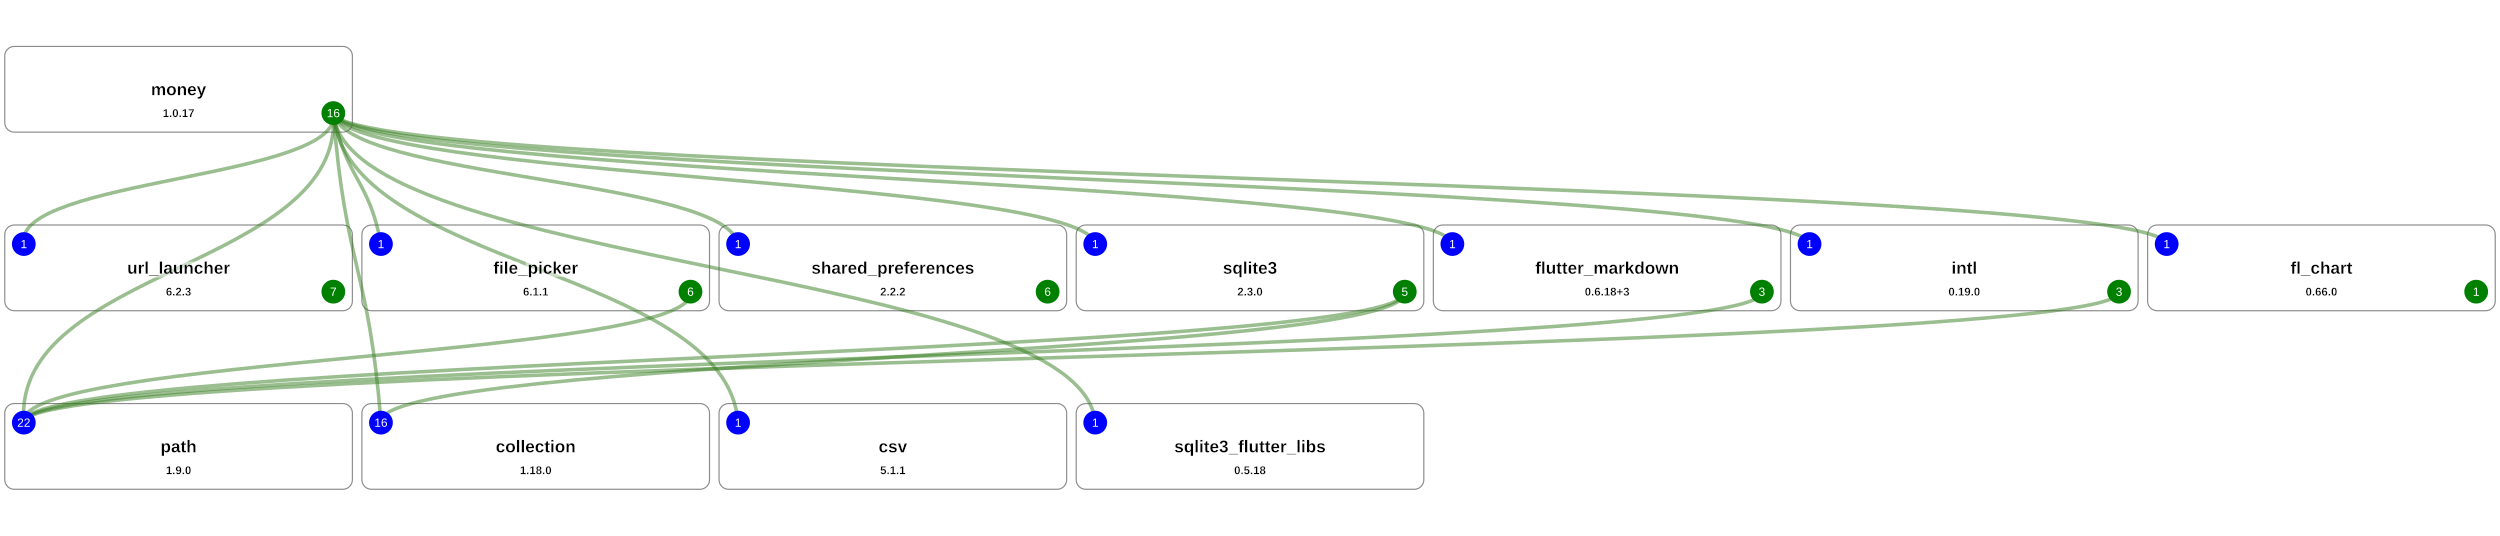
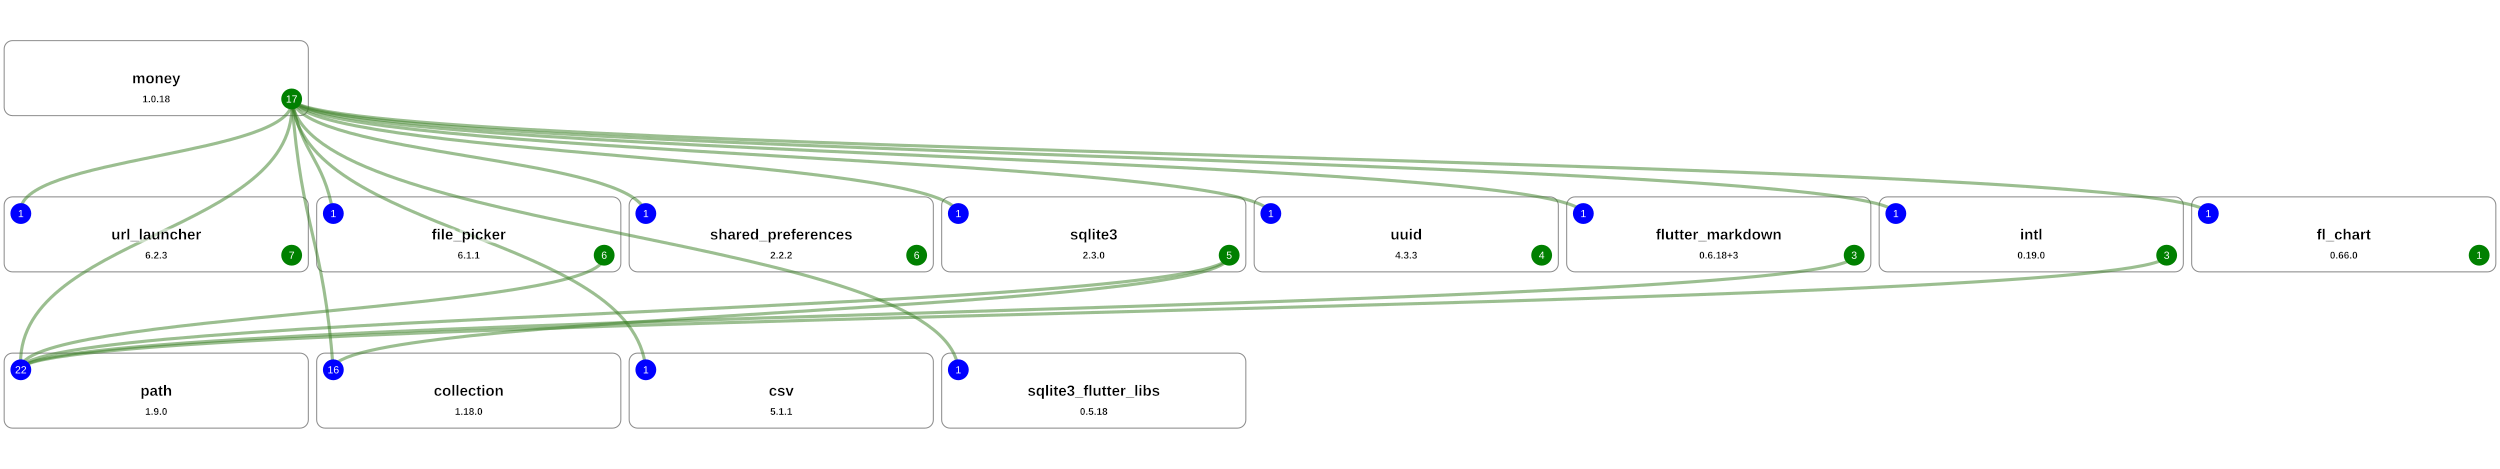
- <svg xmlns="http://www.w3.org/2000/svg" width="2100" height="450" font-family="Arial, Helvetica, sans-serif">
+ <svg xmlns="http://www.w3.org/2000/svg" width="2400" height="450" font-family="Arial, Helvetica, sans-serif">
  <style>
    .layerRectangle {
      stroke: black;
      stroke-dasharray: 5,5;
      fill: url('#layers')
    }
    .layerText {
      fill: purple;
      font-size: 150%;
      filter: url(#outlineWhite);
    }
    .nodeFolder {
      fill: #aaaaaa;
      opacity: 0.3;
      stroke: whitesmoke;
    }
    .nodeFile {
      fill: #ffffff;
      opacity: 0.9;
      stroke: gray;
    }
    .folderName {
      font-size: 180%;
      fill : white;
      font-weight: bolder;
      text-anchor: start;
      letter-spacing : 1px;
      dominant-baseline: hanging;
      filter: url(#shadow);
    }
    .nodeName {
      fill : black;
      font-weight: bold;
      text-anchor: middle;
      dominant-baseline: central;
      filter: url(#outlineWhite);
    }
    .line {
      fill : none;
      stroke-width: 3;
      opacity: 0.5;
    }
    .line:hover {
      stroke-width: 6;
      opacity: 1;
    }
</style>
  <defs id="idSvgDef">
    <linearGradient id="layers" gradientTransform="rotate(90)">
      <stop offset="0%" stop-color="#691872" stop-opacity="0.1" />
      <stop offset="100%" stop-color="#691872" stop-opacity="0.3" />
    </linearGradient>
    <filter id="shadow">
      <feGaussianBlur in="SourceAlpha" stdDeviation="2" />
      <feOffset dx="1" dy="1" result="offsetblur" />
      <feFlood flood-color="black" />
      <feComposite in2="offsetblur" operator="in" />
      <feMerge>
        <feMergeNode />
        <feMergeNode in="SourceGraphic" />
      </feMerge>
    </filter>
    <filter id="outlineWhite">
      <feMorphology in="SourceAlpha" result="DILATED" operator="dilate" radius="2" />
      <feFlood flood-color="white" flood-opacity="0.5" result="WHITE" />
      <feComposite in="WHITE" in2="DILATED" operator="in" result="OUTLINE" />
      <feMerge>
        <feMergeNode in="OUTLINE" />
        <feMergeNode in="SourceGraphic" />
      </feMerge>
    </filter>
    <filter id="outlineBlack">
      <feMorphology in="SourceAlpha" result="DILATED" operator="dilate" radius="2" />
      <feFlood flood-color="black" flood-opacity="0.5" result="BLACK" />
      <feComposite in="BLACK" in2="DILATED" operator="in" result="OUTLINE" />
      <feMerge>
        <feMergeNode in="OUTLINE" />
        <feMergeNode in="SourceGraphic" />
      </feMerge>
    </filter>
    <marker id="lineEnd" viewBox="0 -5 30 10" refX="12" orient="auto">
      <path d="M0,-16L32,0L0,16" fill="#3058FF" opacity="0.67" />
    </marker>
    <marker id="lineStart" viewBox="0 -4 8 8" refX="4" orient="auto">
      <circle cx="4" r="4" fill="#377E22" />
    </marker>
  </defs>
  <rect width="100%" height="100%" fill="white" />
  <rect width="100%" height="100%" fill="white" />
  <g id="Node_file_picker">
    <rect x="304" y="189" width="292" height="72" rx="8" ry="8" class="nodeFile" />
  </g>
  <g id="Node_path">
    <rect x="4" y="339" width="292" height="72" rx="8" ry="8" class="nodeFile" />
  </g>
  <g id="Node_flutter_markdown">
-     <rect x="1204" y="189" width="292" height="72" rx="8" ry="8" class="nodeFile" />
+     <rect x="1504" y="189" width="292" height="72" rx="8" ry="8" class="nodeFile" />
  </g>
  <g id="Node_intl">
-     <rect x="1504" y="189" width="292" height="72" rx="8" ry="8" class="nodeFile" />
+     <rect x="1804" y="189" width="292" height="72" rx="8" ry="8" class="nodeFile" />
  </g>
  <g id="Node_money">
    <rect x="4" y="39" width="292" height="72" rx="8" ry="8" class="nodeFile" />
  </g>
  <g id="Node_collection">
    <rect x="304" y="339" width="292" height="72" rx="8" ry="8" class="nodeFile" />
  </g>
  <g id="Node_csv">
    <rect x="604" y="339" width="292" height="72" rx="8" ry="8" class="nodeFile" />
  </g>
  <g id="Node_fl_chart">
-     <rect x="1804" y="189" width="292" height="72" rx="8" ry="8" class="nodeFile" />
+     <rect x="2104" y="189" width="292" height="72" rx="8" ry="8" class="nodeFile" />
  </g>
  <g id="Node_shared_preferences">
    <rect x="604" y="189" width="292" height="72" rx="8" ry="8" class="nodeFile" />
  </g>
  <g id="Node_sqlite3">
    <rect x="904" y="189" width="292" height="72" rx="8" ry="8" class="nodeFile" />
  </g>
  <g id="Node_sqlite3_flutter_libs">
    <rect x="904" y="339" width="292" height="72" rx="8" ry="8" class="nodeFile" />
  </g>
  <g id="Node_url_launcher">
    <rect x="4" y="189" width="292" height="72" rx="8" ry="8" class="nodeFile" />
  </g>
+   <g id="Node_uuid">
+     <rect x="1204" y="189" width="292" height="72" rx="8" ry="8" class="nodeFile" />
+   </g>
  <g id="Edges">
    <path class="line" d="M580 245 C 590 300,10 300, 20 355" fill="none" stroke="#377E22">
      </path>
-     <path class="line" d="M1480 245 C 1490 300,10 300, 20 355" fill="none" stroke="#377E22">
-       </path>
    <path class="line" d="M1780 245 C 1790 300,10 300, 20 355" fill="none" stroke="#377E22">
      </path>
+     <path class="line" d="M2080 245 C 2090 300,10 300, 20 355" fill="none" stroke="#377E22">
+       </path>
    <path class="line" d="M280 95 C 290 225,310 225, 320 355" fill="none" stroke="#377E22">
      </path>
    <path class="line" d="M280 95 C 290 225,610 225, 620 355" fill="none" stroke="#377E22">
      </path>
    <path class="line" d="M280 95 C 290 150,310 150, 320 205" fill="none" stroke="#377E22">
      </path>
+     <path class="line" d="M280 95 C 290 150,2110 150, 2120 205" fill="none" stroke="#377E22">
+       </path>
+     <path class="line" d="M280 95 C 290 150,1510 150, 1520 205" fill="none" stroke="#377E22">
+       </path>
    <path class="line" d="M280 95 C 290 150,1810 150, 1820 205" fill="none" stroke="#377E22">
      </path>
+     <path class="line" d="M280 95 C 290 225,10 225, 20 355" fill="none" stroke="#377E22">
+       </path>
+     <path class="line" d="M280 95 C 290 150,610 150, 620 205" fill="none" stroke="#377E22">
+       </path>
+     <path class="line" d="M280 95 C 290 150,910 150, 920 205" fill="none" stroke="#377E22">
+       </path>
+     <path class="line" d="M280 95 C 290 225,910 225, 920 355" fill="none" stroke="#377E22">
+       </path>
+     <path class="line" d="M280 95 C 290 150,10 150, 20 205" fill="none" stroke="#377E22">
+       </path>
    <path class="line" d="M280 95 C 290 150,1210 150, 1220 205" fill="none" stroke="#377E22">
-       </path>
-     <path class="line" d="M280 95 C 290 150,1510 150, 1520 205" fill="none" stroke="#377E22">
-       </path>
-     <path class="line" d="M280 95 C 290 225,10 225, 20 355" fill="none" stroke="#377E22">
-       </path>
-     <path class="line" d="M280 95 C 290 150,610 150, 620 205" fill="none" stroke="#377E22">
-       </path>
-     <path class="line" d="M280 95 C 290 150,910 150, 920 205" fill="none" stroke="#377E22">
-       </path>
-     <path class="line" d="M280 95 C 290 225,910 225, 920 355" fill="none" stroke="#377E22">
-       </path>
-     <path class="line" d="M280 95 C 290 150,10 150, 20 205" fill="none" stroke="#377E22">
      </path>
    <path class="line" d="M1180 245 C 1190 300,310 300, 320 355" fill="none" stroke="#377E22">
      </path>
    <path class="line" d="M1180 245 C 1190 300,10 300, 20 355" fill="none" stroke="#377E22">
      </path>
  </g>
  <g id="Counters_file_picker">
    <g>
      <circle cx="580" cy="245" r="10" fill="green" />
      <text x="580" y="245" fill="white" font-size="10" text-anchor="middle" dominant-baseline="central">6</text>
    </g>
    <g>
      <circle cx="320" cy="205" r="10" fill="blue" />
      <text x="320" y="205" fill="white" font-size="10" text-anchor="middle" dominant-baseline="central">1</text>
    </g>
  </g>
  <g id="Counters_path">
    <g>
      <circle cx="20" cy="355" r="10" fill="blue" />
      <text x="20" y="355" fill="white" font-size="10" text-anchor="middle" dominant-baseline="central">22</text>
    </g>
  </g>
  <g id="Counters_flutter_markdown">
    <g>
+       <circle cx="1780" cy="245" r="10" fill="green" />
+       <text x="1780" y="245" fill="white" font-size="10" text-anchor="middle" dominant-baseline="central">3</text>
+     </g>
+     <g>
+       <circle cx="1520" cy="205" r="10" fill="blue" />
+       <text x="1520" y="205" fill="white" font-size="10" text-anchor="middle" dominant-baseline="central">1</text>
+     </g>
+   </g>
+   <g id="Counters_intl">
+     <g>
+       <circle cx="2080" cy="245" r="10" fill="green" />
+       <text x="2080" y="245" fill="white" font-size="10" text-anchor="middle" dominant-baseline="central">3</text>
+     </g>
+     <g>
+       <circle cx="1820" cy="205" r="10" fill="blue" />
+       <text x="1820" y="205" fill="white" font-size="10" text-anchor="middle" dominant-baseline="central">1</text>
+     </g>
+   </g>
+   <g id="Counters_money">
+     <g>
+       <circle cx="280" cy="95" r="10" fill="green" />
+       <text x="280" y="95" fill="white" font-size="10" text-anchor="middle" dominant-baseline="central">17</text>
+     </g>
+   </g>
+   <g id="Counters_collection">
+     <g>
+       <circle cx="320" cy="355" r="10" fill="blue" />
+       <text x="320" y="355" fill="white" font-size="10" text-anchor="middle" dominant-baseline="central">16</text>
+     </g>
+   </g>
+   <g id="Counters_csv">
+     <g>
+       <circle cx="620" cy="355" r="10" fill="blue" />
+       <text x="620" y="355" fill="white" font-size="10" text-anchor="middle" dominant-baseline="central">1</text>
+     </g>
+   </g>
+   <g id="Counters_fl_chart">
+     <g>
+       <circle cx="2380" cy="245" r="10" fill="green" />
+       <text x="2380" y="245" fill="white" font-size="10" text-anchor="middle" dominant-baseline="central">1</text>
+     </g>
+     <g>
+       <circle cx="2120" cy="205" r="10" fill="blue" />
+       <text x="2120" y="205" fill="white" font-size="10" text-anchor="middle" dominant-baseline="central">1</text>
+     </g>
+   </g>
+   <g id="Counters_shared_preferences">
+     <g>
+       <circle cx="880" cy="245" r="10" fill="green" />
+       <text x="880" y="245" fill="white" font-size="10" text-anchor="middle" dominant-baseline="central">6</text>
+     </g>
+     <g>
+       <circle cx="620" cy="205" r="10" fill="blue" />
+       <text x="620" y="205" fill="white" font-size="10" text-anchor="middle" dominant-baseline="central">1</text>
+     </g>
+   </g>
+   <g id="Counters_sqlite3">
+     <g>
+       <circle cx="1180" cy="245" r="10" fill="green" />
+       <text x="1180" y="245" fill="white" font-size="10" text-anchor="middle" dominant-baseline="central">5</text>
+     </g>
+     <g>
+       <circle cx="920" cy="205" r="10" fill="blue" />
+       <text x="920" y="205" fill="white" font-size="10" text-anchor="middle" dominant-baseline="central">1</text>
+     </g>
+   </g>
+   <g id="Counters_sqlite3_flutter_libs">
+     <g>
+       <circle cx="920" cy="355" r="10" fill="blue" />
+       <text x="920" y="355" fill="white" font-size="10" text-anchor="middle" dominant-baseline="central">1</text>
+     </g>
+   </g>
+   <g id="Counters_url_launcher">
+     <g>
+       <circle cx="280" cy="245" r="10" fill="green" />
+       <text x="280" y="245" fill="white" font-size="10" text-anchor="middle" dominant-baseline="central">7</text>
+     </g>
+     <g>
+       <circle cx="20" cy="205" r="10" fill="blue" />
+       <text x="20" y="205" fill="white" font-size="10" text-anchor="middle" dominant-baseline="central">1</text>
+     </g>
+   </g>
+   <g id="Counters_uuid">
+     <g>
      <circle cx="1480" cy="245" r="10" fill="green" />
-       <text x="1480" y="245" fill="white" font-size="10" text-anchor="middle" dominant-baseline="central">3</text>
+       <text x="1480" y="245" fill="white" font-size="10" text-anchor="middle" dominant-baseline="central">4</text>
    </g>
    <g>
      <circle cx="1220" cy="205" r="10" fill="blue" />
      <text x="1220" y="205" fill="white" font-size="10" text-anchor="middle" dominant-baseline="central">1</text>
-     </g>
-   </g>
-   <g id="Counters_intl">
-     <g>
-       <circle cx="1780" cy="245" r="10" fill="green" />
-       <text x="1780" y="245" fill="white" font-size="10" text-anchor="middle" dominant-baseline="central">3</text>
-     </g>
-     <g>
-       <circle cx="1520" cy="205" r="10" fill="blue" />
-       <text x="1520" y="205" fill="white" font-size="10" text-anchor="middle" dominant-baseline="central">1</text>
-     </g>
-   </g>
-   <g id="Counters_money">
-     <g>
-       <circle cx="280" cy="95" r="10" fill="green" />
-       <text x="280" y="95" fill="white" font-size="10" text-anchor="middle" dominant-baseline="central">16</text>
-     </g>
-   </g>
-   <g id="Counters_collection">
-     <g>
-       <circle cx="320" cy="355" r="10" fill="blue" />
-       <text x="320" y="355" fill="white" font-size="10" text-anchor="middle" dominant-baseline="central">16</text>
-     </g>
-   </g>
-   <g id="Counters_csv">
-     <g>
-       <circle cx="620" cy="355" r="10" fill="blue" />
-       <text x="620" y="355" fill="white" font-size="10" text-anchor="middle" dominant-baseline="central">1</text>
-     </g>
-   </g>
-   <g id="Counters_fl_chart">
-     <g>
-       <circle cx="2080" cy="245" r="10" fill="green" />
-       <text x="2080" y="245" fill="white" font-size="10" text-anchor="middle" dominant-baseline="central">1</text>
-     </g>
-     <g>
-       <circle cx="1820" cy="205" r="10" fill="blue" />
-       <text x="1820" y="205" fill="white" font-size="10" text-anchor="middle" dominant-baseline="central">1</text>
-     </g>
-   </g>
-   <g id="Counters_shared_preferences">
-     <g>
-       <circle cx="880" cy="245" r="10" fill="green" />
-       <text x="880" y="245" fill="white" font-size="10" text-anchor="middle" dominant-baseline="central">6</text>
-     </g>
-     <g>
-       <circle cx="620" cy="205" r="10" fill="blue" />
-       <text x="620" y="205" fill="white" font-size="10" text-anchor="middle" dominant-baseline="central">1</text>
-     </g>
-   </g>
-   <g id="Counters_sqlite3">
-     <g>
-       <circle cx="1180" cy="245" r="10" fill="green" />
-       <text x="1180" y="245" fill="white" font-size="10" text-anchor="middle" dominant-baseline="central">5</text>
-     </g>
-     <g>
-       <circle cx="920" cy="205" r="10" fill="blue" />
-       <text x="920" y="205" fill="white" font-size="10" text-anchor="middle" dominant-baseline="central">1</text>
-     </g>
-   </g>
-   <g id="Counters_sqlite3_flutter_libs">
-     <g>
-       <circle cx="920" cy="355" r="10" fill="blue" />
-       <text x="920" y="355" fill="white" font-size="10" text-anchor="middle" dominant-baseline="central">1</text>
-     </g>
-   </g>
-   <g id="Counters_url_launcher">
-     <g>
-       <circle cx="280" cy="245" r="10" fill="green" />
-       <text x="280" y="245" fill="white" font-size="10" text-anchor="middle" dominant-baseline="central">7</text>
-     </g>
-     <g>
-       <circle cx="20" cy="205" r="10" fill="blue" />
-       <text x="20" y="205" fill="white" font-size="10" text-anchor="middle" dominant-baseline="central">1</text>
    </g>
  </g>
  <g id="Labels_file_picker">
    <text class="nodeName" x="450" y="225" font-size="120%">file_picker</text>
    <text class="nodeName" x="450" y="245" font-size="80%">6.1.1</text>
  </g>
  <g id="Labels_path">
    <text class="nodeName" x="150" y="375" font-size="120%">path</text>
    <text class="nodeName" x="150" y="395" font-size="80%">1.9.0</text>
  </g>
  <g id="Labels_flutter_markdown">
-     <text class="nodeName" x="1350" y="225" font-size="120%">flutter_markdown</text>
-     <text class="nodeName" x="1350" y="245" font-size="80%">0.6.18+3</text>
+     <text class="nodeName" x="1650" y="225" font-size="120%">flutter_markdown</text>
+     <text class="nodeName" x="1650" y="245" font-size="80%">0.6.18+3</text>
  </g>
  <g id="Labels_intl">
-     <text class="nodeName" x="1650" y="225" font-size="120%">intl</text>
-     <text class="nodeName" x="1650" y="245" font-size="80%">0.19.0</text>
+     <text class="nodeName" x="1950" y="225" font-size="120%">intl</text>
+     <text class="nodeName" x="1950" y="245" font-size="80%">0.19.0</text>
  </g>
  <g id="Labels_money">
    <text class="nodeName" x="150" y="75" font-size="120%">money</text>
-     <text class="nodeName" x="150" y="95" font-size="80%">1.0.17</text>
+     <text class="nodeName" x="150" y="95" font-size="80%">1.0.18</text>
  </g>
  <g id="Labels_collection">
    <text class="nodeName" x="450" y="375" font-size="120%">collection</text>
    <text class="nodeName" x="450" y="395" font-size="80%">1.18.0</text>
  </g>
  <g id="Labels_csv">
    <text class="nodeName" x="750" y="375" font-size="120%">csv</text>
    <text class="nodeName" x="750" y="395" font-size="80%">5.1.1</text>
  </g>
  <g id="Labels_fl_chart">
-     <text class="nodeName" x="1950" y="225" font-size="120%">fl_chart</text>
-     <text class="nodeName" x="1950" y="245" font-size="80%">0.66.0</text>
+     <text class="nodeName" x="2250" y="225" font-size="120%">fl_chart</text>
+     <text class="nodeName" x="2250" y="245" font-size="80%">0.66.0</text>
  </g>
  <g id="Labels_shared_preferences">
    <text class="nodeName" x="750" y="225" font-size="120%">shared_preferences</text>
    <text class="nodeName" x="750" y="245" font-size="80%">2.2.2</text>
  </g>
  <g id="Labels_sqlite3">
    <text class="nodeName" x="1050" y="225" font-size="120%">sqlite3</text>
    <text class="nodeName" x="1050" y="245" font-size="80%">2.3.0</text>
  </g>
  <g id="Labels_sqlite3_flutter_libs">
    <text class="nodeName" x="1050" y="375" font-size="120%">sqlite3_flutter_libs</text>
    <text class="nodeName" x="1050" y="395" font-size="80%">0.5.18</text>
  </g>
  <g id="Labels_url_launcher">
    <text class="nodeName" x="150" y="225" font-size="120%">url_launcher</text>
    <text class="nodeName" x="150" y="245" font-size="80%">6.2.3</text>
  </g>
+   <g id="Labels_uuid">
+     <text class="nodeName" x="1350" y="225" font-size="120%">uuid</text>
+     <text class="nodeName" x="1350" y="245" font-size="80%">4.3.3</text>
+   </g>
</svg>
